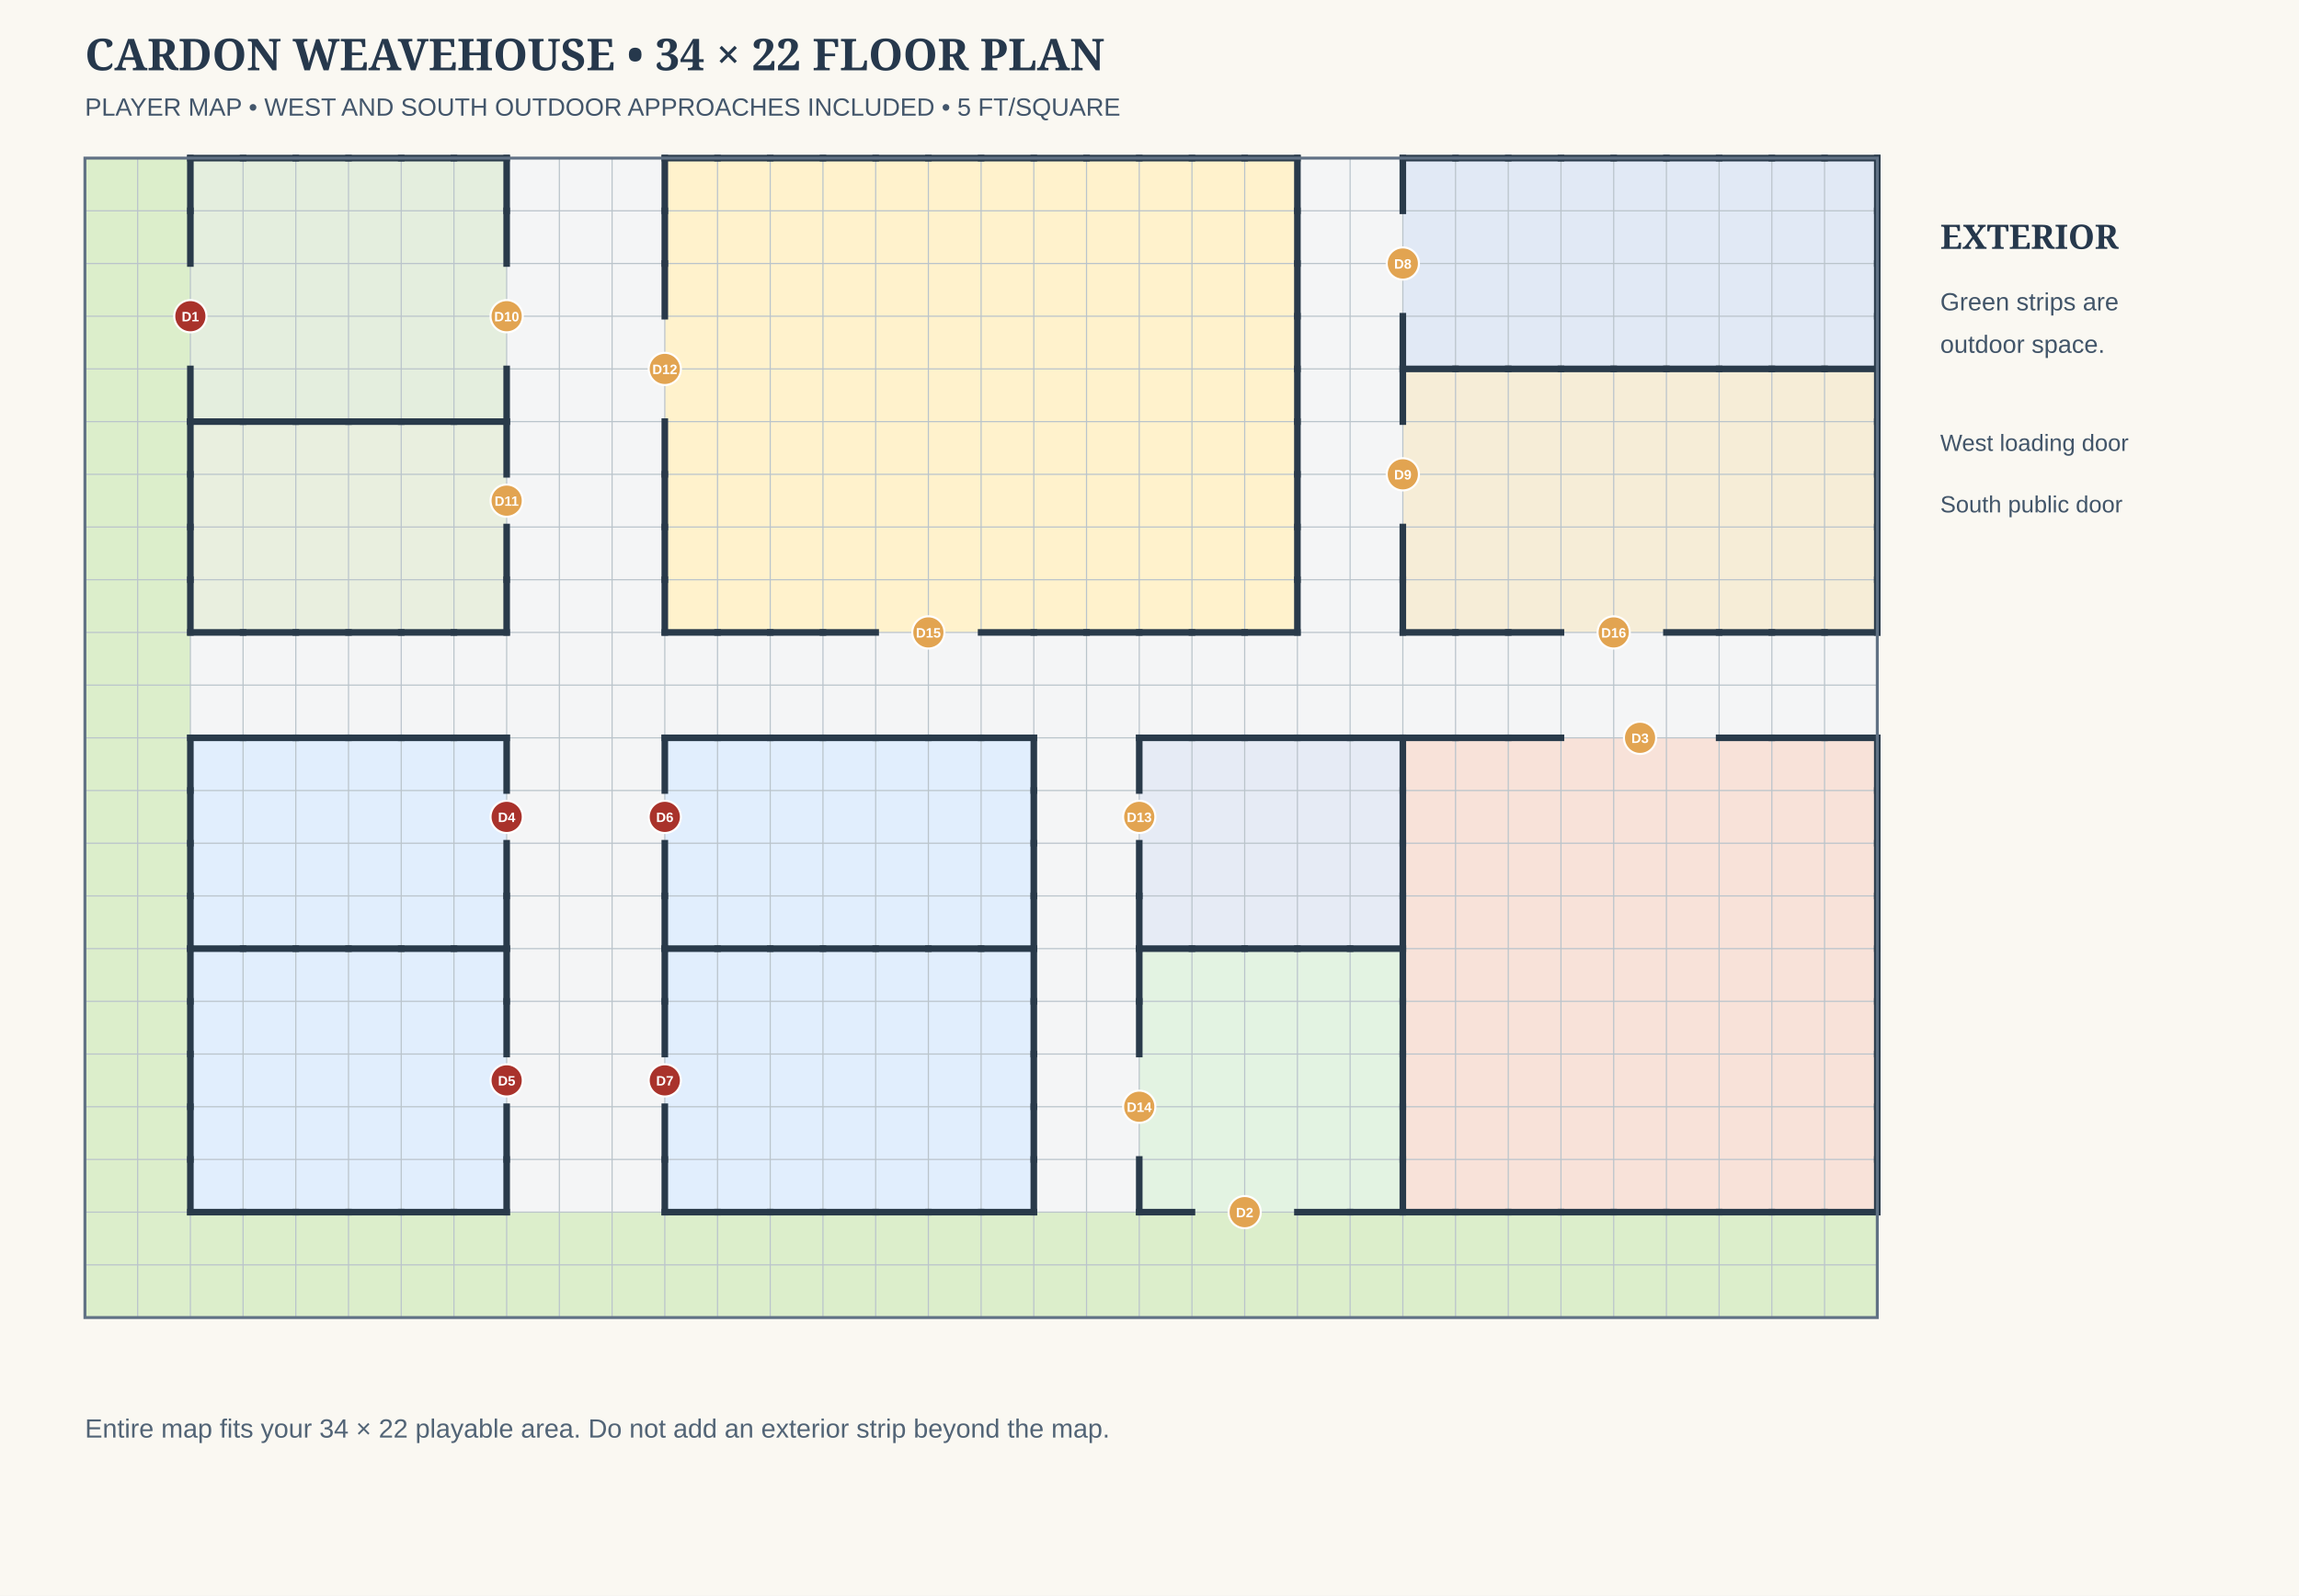
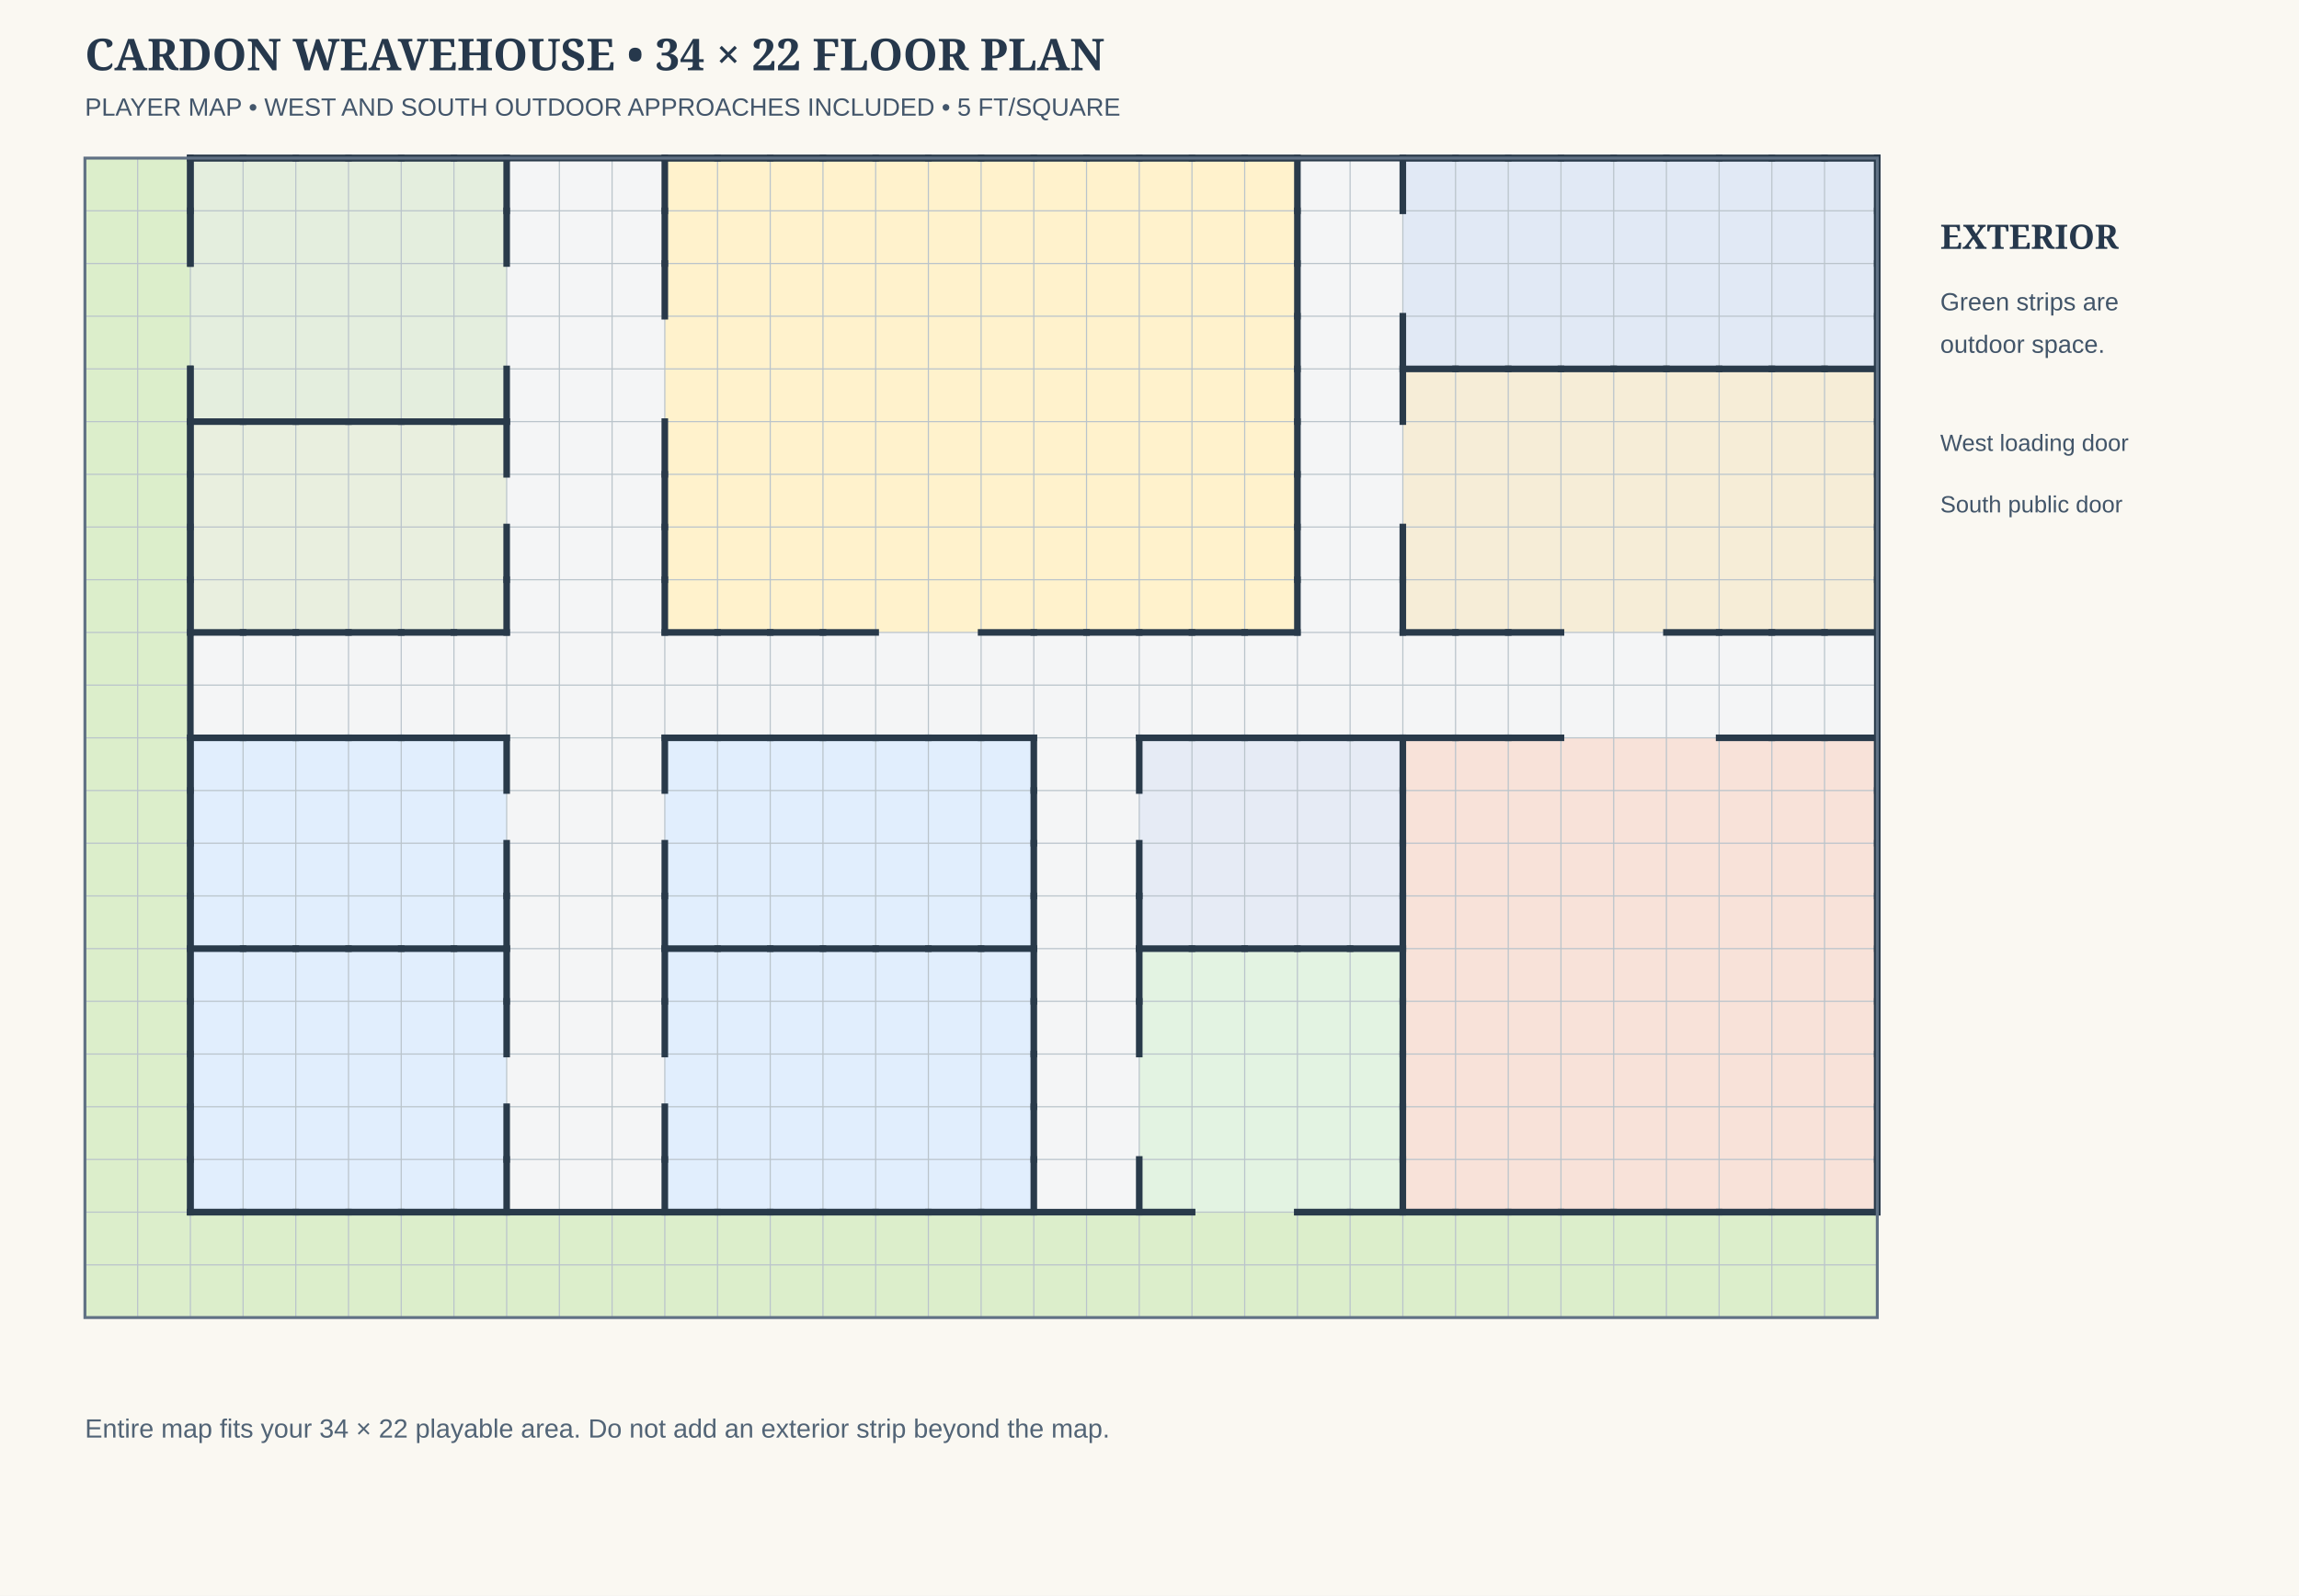
<svg xmlns="http://www.w3.org/2000/svg" width="1570" height="1090" viewBox="0 0 1570 1090" role="img" aria-label="Cardon Weavehouse player floor plan, 34 by 22 battle mat with two square outdoor strips at west and south, 32 by 20 building">
  <rect width="1570" height="1090" fill="#faf8f2" />
  <text x="58" y="48" font-family="Georgia" font-size="30" font-weight="bold" fill="#26384c">CARDON WEAVEHOUSE • 34 × 22 FLOOR PLAN</text>
  <text x="58" y="79" font-family="Arial" font-size="17" fill="#43566b">PLAYER MAP • WEST AND SOUTH OUTDOOR APPROACHES INCLUDED • 5 FT/SQUARE</text>
  <rect x="58" y="108" width="1224" height="792" fill="#f4f5f6" />
  <rect x="58" y="108" width="72" height="792" fill="#dceecb" />
  <rect x="58" y="828" width="1224" height="72" fill="#dceecb" />
  <rect x="130" y="108" width="216" height="180" fill="#e4eede" />
  <rect x="130" y="288" width="216" height="144" fill="#e9efdf" />
  <rect x="454" y="108" width="432" height="324" fill="#fff2cc" />
  <rect x="958" y="108" width="324" height="144" fill="#e1e9f5" />
  <rect x="958" y="252" width="324" height="180" fill="#f6edd7" />
  <rect x="130" y="504" width="216" height="144" fill="#e1eefd" />
  <rect x="130" y="648" width="216" height="180" fill="#e1eefd" />
  <rect x="454" y="504" width="252" height="144" fill="#e1eefd" />
  <rect x="454" y="648" width="252" height="180" fill="#e1eefd" />
  <rect x="778" y="504" width="180" height="144" fill="#e6ebf5" />
  <rect x="778" y="648" width="180" height="180" fill="#e3f3e2" />
  <rect x="958" y="504" width="324" height="324" fill="#f8e2d9" />
  <g stroke="#bac4cb" stroke-width="0.8">
    <line x1="58" y1="108" x2="58" y2="900" />
    <line x1="94" y1="108" x2="94" y2="900" />
    <line x1="130" y1="108" x2="130" y2="900" />
    <line x1="166" y1="108" x2="166" y2="900" />
    <line x1="202" y1="108" x2="202" y2="900" />
    <line x1="238" y1="108" x2="238" y2="900" />
    <line x1="274" y1="108" x2="274" y2="900" />
    <line x1="310" y1="108" x2="310" y2="900" />
    <line x1="346" y1="108" x2="346" y2="900" />
    <line x1="382" y1="108" x2="382" y2="900" />
    <line x1="418" y1="108" x2="418" y2="900" />
    <line x1="454" y1="108" x2="454" y2="900" />
    <line x1="490" y1="108" x2="490" y2="900" />
    <line x1="526" y1="108" x2="526" y2="900" />
    <line x1="562" y1="108" x2="562" y2="900" />
    <line x1="598" y1="108" x2="598" y2="900" />
    <line x1="634" y1="108" x2="634" y2="900" />
    <line x1="670" y1="108" x2="670" y2="900" />
    <line x1="706" y1="108" x2="706" y2="900" />
    <line x1="742" y1="108" x2="742" y2="900" />
    <line x1="778" y1="108" x2="778" y2="900" />
    <line x1="814" y1="108" x2="814" y2="900" />
    <line x1="850" y1="108" x2="850" y2="900" />
    <line x1="886" y1="108" x2="886" y2="900" />
    <line x1="922" y1="108" x2="922" y2="900" />
    <line x1="958" y1="108" x2="958" y2="900" />
    <line x1="994" y1="108" x2="994" y2="900" />
    <line x1="1030" y1="108" x2="1030" y2="900" />
    <line x1="1066" y1="108" x2="1066" y2="900" />
    <line x1="1102" y1="108" x2="1102" y2="900" />
    <line x1="1138" y1="108" x2="1138" y2="900" />
    <line x1="1174" y1="108" x2="1174" y2="900" />
    <line x1="1210" y1="108" x2="1210" y2="900" />
    <line x1="1246" y1="108" x2="1246" y2="900" />
    <line x1="1282" y1="108" x2="1282" y2="900" />
    <line x1="58" y1="108" x2="1282" y2="108" />
    <line x1="58" y1="144" x2="1282" y2="144" />
    <line x1="58" y1="180" x2="1282" y2="180" />
    <line x1="58" y1="216" x2="1282" y2="216" />
    <line x1="58" y1="252" x2="1282" y2="252" />
    <line x1="58" y1="288" x2="1282" y2="288" />
    <line x1="58" y1="324" x2="1282" y2="324" />
    <line x1="58" y1="360" x2="1282" y2="360" />
    <line x1="58" y1="396" x2="1282" y2="396" />
    <line x1="58" y1="432" x2="1282" y2="432" />
    <line x1="58" y1="468" x2="1282" y2="468" />
    <line x1="58" y1="504" x2="1282" y2="504" />
    <line x1="58" y1="540" x2="1282" y2="540" />
    <line x1="58" y1="576" x2="1282" y2="576" />
    <line x1="58" y1="612" x2="1282" y2="612" />
    <line x1="58" y1="648" x2="1282" y2="648" />
    <line x1="58" y1="684" x2="1282" y2="684" />
    <line x1="58" y1="720" x2="1282" y2="720" />
    <line x1="58" y1="756" x2="1282" y2="756" />
    <line x1="58" y1="792" x2="1282" y2="792" />
    <line x1="58" y1="828" x2="1282" y2="828" />
    <line x1="58" y1="864" x2="1282" y2="864" />
    <line x1="58" y1="900" x2="1282" y2="900" />
  </g>
  <g stroke="#293a4a" stroke-width="4.5" stroke-linecap="square">
    <line x1="130" y1="108" x2="130" y2="144" />
    <line x1="346" y1="108" x2="346" y2="144" />
    <line x1="454" y1="108" x2="454" y2="144" />
    <line x1="886" y1="108" x2="886" y2="144" />
    <line x1="958" y1="108" x2="958" y2="144" />
    <line x1="1282" y1="108" x2="1282" y2="144" />
    <line x1="130" y1="144" x2="130" y2="180" />
    <line x1="346" y1="144" x2="346" y2="180" />
    <line x1="454" y1="144" x2="454" y2="180" />
    <line x1="886" y1="144" x2="886" y2="180" />
    <line x1="1282" y1="144" x2="1282" y2="180" />
    <line x1="454" y1="180" x2="454" y2="216" />
    <line x1="886" y1="180" x2="886" y2="216" />
    <line x1="1282" y1="180" x2="1282" y2="216" />
    <line x1="886" y1="216" x2="886" y2="252" />
    <line x1="958" y1="216" x2="958" y2="252" />
    <line x1="1282" y1="216" x2="1282" y2="252" />
    <line x1="130" y1="252" x2="130" y2="288" />
    <line x1="346" y1="252" x2="346" y2="288" />
    <line x1="886" y1="252" x2="886" y2="288" />
    <line x1="958" y1="252" x2="958" y2="288" />
    <line x1="1282" y1="252" x2="1282" y2="288" />
    <line x1="130" y1="288" x2="130" y2="324" />
    <line x1="346" y1="288" x2="346" y2="324" />
    <line x1="454" y1="288" x2="454" y2="324" />
    <line x1="886" y1="288" x2="886" y2="324" />
    <line x1="1282" y1="288" x2="1282" y2="324" />
    <line x1="130" y1="324" x2="130" y2="360" />
    <line x1="454" y1="324" x2="454" y2="360" />
    <line x1="886" y1="324" x2="886" y2="360" />
    <line x1="1282" y1="324" x2="1282" y2="360" />
    <line x1="130" y1="360" x2="130" y2="396" />
    <line x1="346" y1="360" x2="346" y2="396" />
    <line x1="454" y1="360" x2="454" y2="396" />
    <line x1="886" y1="360" x2="886" y2="396" />
    <line x1="958" y1="360" x2="958" y2="396" />
    <line x1="1282" y1="360" x2="1282" y2="396" />
    <line x1="130" y1="396" x2="130" y2="432" />
    <line x1="346" y1="396" x2="346" y2="432" />
    <line x1="454" y1="396" x2="454" y2="432" />
    <line x1="886" y1="396" x2="886" y2="432" />
    <line x1="958" y1="396" x2="958" y2="432" />
    <line x1="1282" y1="396" x2="1282" y2="432" />
    <line x1="130" y1="504" x2="130" y2="540" />
    <line x1="346" y1="504" x2="346" y2="540" />
    <line x1="454" y1="504" x2="454" y2="540" />
    <line x1="706" y1="504" x2="706" y2="540" />
    <line x1="778" y1="504" x2="778" y2="540" />
    <line x1="958" y1="504" x2="958" y2="540" />
    <line x1="1282" y1="504" x2="1282" y2="540" />
    <line x1="130" y1="540" x2="130" y2="576" />
    <line x1="706" y1="540" x2="706" y2="576" />
    <line x1="958" y1="540" x2="958" y2="576" />
    <line x1="1282" y1="540" x2="1282" y2="576" />
    <line x1="130" y1="576" x2="130" y2="612" />
    <line x1="346" y1="576" x2="346" y2="612" />
    <line x1="454" y1="576" x2="454" y2="612" />
    <line x1="706" y1="576" x2="706" y2="612" />
    <line x1="778" y1="576" x2="778" y2="612" />
    <line x1="958" y1="576" x2="958" y2="612" />
    <line x1="1282" y1="576" x2="1282" y2="612" />
    <line x1="130" y1="612" x2="130" y2="648" />
    <line x1="346" y1="612" x2="346" y2="648" />
    <line x1="454" y1="612" x2="454" y2="648" />
    <line x1="706" y1="612" x2="706" y2="648" />
    <line x1="778" y1="612" x2="778" y2="648" />
    <line x1="958" y1="612" x2="958" y2="648" />
    <line x1="1282" y1="612" x2="1282" y2="648" />
    <line x1="130" y1="648" x2="130" y2="684" />
    <line x1="346" y1="648" x2="346" y2="684" />
    <line x1="454" y1="648" x2="454" y2="684" />
    <line x1="706" y1="648" x2="706" y2="684" />
    <line x1="778" y1="648" x2="778" y2="684" />
    <line x1="958" y1="648" x2="958" y2="684" />
    <line x1="1282" y1="648" x2="1282" y2="684" />
    <line x1="130" y1="684" x2="130" y2="720" />
    <line x1="346" y1="684" x2="346" y2="720" />
    <line x1="454" y1="684" x2="454" y2="720" />
    <line x1="706" y1="684" x2="706" y2="720" />
    <line x1="778" y1="684" x2="778" y2="720" />
    <line x1="958" y1="684" x2="958" y2="720" />
    <line x1="1282" y1="684" x2="1282" y2="720" />
    <line x1="130" y1="720" x2="130" y2="756" />
    <line x1="706" y1="720" x2="706" y2="756" />
    <line x1="958" y1="720" x2="958" y2="756" />
    <line x1="1282" y1="720" x2="1282" y2="756" />
    <line x1="130" y1="756" x2="130" y2="792" />
    <line x1="346" y1="756" x2="346" y2="792" />
    <line x1="454" y1="756" x2="454" y2="792" />
    <line x1="706" y1="756" x2="706" y2="792" />
    <line x1="958" y1="756" x2="958" y2="792" />
    <line x1="1282" y1="756" x2="1282" y2="792" />
    <line x1="130" y1="792" x2="130" y2="828" />
    <line x1="346" y1="792" x2="346" y2="828" />
    <line x1="454" y1="792" x2="454" y2="828" />
    <line x1="706" y1="792" x2="706" y2="828" />
    <line x1="778" y1="792" x2="778" y2="828" />
    <line x1="958" y1="792" x2="958" y2="828" />
    <line x1="1282" y1="792" x2="1282" y2="828" />
    <line x1="130" y1="108" x2="166" y2="108" />
    <line x1="166" y1="108" x2="202" y2="108" />
    <line x1="202" y1="108" x2="238" y2="108" />
    <line x1="238" y1="108" x2="274" y2="108" />
    <line x1="274" y1="108" x2="310" y2="108" />
    <line x1="310" y1="108" x2="346" y2="108" />
    <line x1="454" y1="108" x2="490" y2="108" />
    <line x1="490" y1="108" x2="526" y2="108" />
    <line x1="526" y1="108" x2="562" y2="108" />
    <line x1="562" y1="108" x2="598" y2="108" />
    <line x1="598" y1="108" x2="634" y2="108" />
    <line x1="634" y1="108" x2="670" y2="108" />
    <line x1="670" y1="108" x2="706" y2="108" />
    <line x1="706" y1="108" x2="742" y2="108" />
    <line x1="742" y1="108" x2="778" y2="108" />
    <line x1="778" y1="108" x2="814" y2="108" />
    <line x1="814" y1="108" x2="850" y2="108" />
    <line x1="850" y1="108" x2="886" y2="108" />
    <line x1="958" y1="108" x2="994" y2="108" />
    <line x1="994" y1="108" x2="1030" y2="108" />
    <line x1="1030" y1="108" x2="1066" y2="108" />
    <line x1="1066" y1="108" x2="1102" y2="108" />
    <line x1="1102" y1="108" x2="1138" y2="108" />
    <line x1="1138" y1="108" x2="1174" y2="108" />
    <line x1="1174" y1="108" x2="1210" y2="108" />
    <line x1="1210" y1="108" x2="1246" y2="108" />
    <line x1="1246" y1="108" x2="1282" y2="108" />
    <line x1="958" y1="252" x2="994" y2="252" />
    <line x1="994" y1="252" x2="1030" y2="252" />
    <line x1="1030" y1="252" x2="1066" y2="252" />
    <line x1="1066" y1="252" x2="1102" y2="252" />
    <line x1="1102" y1="252" x2="1138" y2="252" />
    <line x1="1138" y1="252" x2="1174" y2="252" />
    <line x1="1174" y1="252" x2="1210" y2="252" />
    <line x1="1210" y1="252" x2="1246" y2="252" />
    <line x1="1246" y1="252" x2="1282" y2="252" />
    <line x1="130" y1="288" x2="166" y2="288" />
    <line x1="166" y1="288" x2="202" y2="288" />
    <line x1="202" y1="288" x2="238" y2="288" />
    <line x1="238" y1="288" x2="274" y2="288" />
    <line x1="274" y1="288" x2="310" y2="288" />
    <line x1="310" y1="288" x2="346" y2="288" />
    <line x1="130" y1="432" x2="166" y2="432" />
    <line x1="166" y1="432" x2="202" y2="432" />
    <line x1="202" y1="432" x2="238" y2="432" />
    <line x1="238" y1="432" x2="274" y2="432" />
    <line x1="274" y1="432" x2="310" y2="432" />
    <line x1="310" y1="432" x2="346" y2="432" />
    <line x1="454" y1="432" x2="490" y2="432" />
    <line x1="490" y1="432" x2="526" y2="432" />
    <line x1="526" y1="432" x2="562" y2="432" />
    <line x1="562" y1="432" x2="598" y2="432" />
    <line x1="670" y1="432" x2="706" y2="432" />
    <line x1="706" y1="432" x2="742" y2="432" />
    <line x1="742" y1="432" x2="778" y2="432" />
    <line x1="778" y1="432" x2="814" y2="432" />
    <line x1="814" y1="432" x2="850" y2="432" />
    <line x1="850" y1="432" x2="886" y2="432" />
    <line x1="958" y1="432" x2="994" y2="432" />
    <line x1="994" y1="432" x2="1030" y2="432" />
    <line x1="1030" y1="432" x2="1066" y2="432" />
    <line x1="1138" y1="432" x2="1174" y2="432" />
    <line x1="1174" y1="432" x2="1210" y2="432" />
    <line x1="1210" y1="432" x2="1246" y2="432" />
    <line x1="1246" y1="432" x2="1282" y2="432" />
    <line x1="130" y1="504" x2="166" y2="504" />
    <line x1="166" y1="504" x2="202" y2="504" />
    <line x1="202" y1="504" x2="238" y2="504" />
    <line x1="238" y1="504" x2="274" y2="504" />
    <line x1="274" y1="504" x2="310" y2="504" />
    <line x1="310" y1="504" x2="346" y2="504" />
    <line x1="454" y1="504" x2="490" y2="504" />
    <line x1="490" y1="504" x2="526" y2="504" />
    <line x1="526" y1="504" x2="562" y2="504" />
    <line x1="562" y1="504" x2="598" y2="504" />
    <line x1="598" y1="504" x2="634" y2="504" />
    <line x1="634" y1="504" x2="670" y2="504" />
    <line x1="670" y1="504" x2="706" y2="504" />
    <line x1="778" y1="504" x2="814" y2="504" />
    <line x1="814" y1="504" x2="850" y2="504" />
    <line x1="850" y1="504" x2="886" y2="504" />
    <line x1="886" y1="504" x2="922" y2="504" />
    <line x1="922" y1="504" x2="958" y2="504" />
    <line x1="958" y1="504" x2="994" y2="504" />
    <line x1="994" y1="504" x2="1030" y2="504" />
    <line x1="1030" y1="504" x2="1066" y2="504" />
    <line x1="1174" y1="504" x2="1210" y2="504" />
    <line x1="1210" y1="504" x2="1246" y2="504" />
    <line x1="1246" y1="504" x2="1282" y2="504" />
    <line x1="130" y1="648" x2="166" y2="648" />
    <line x1="166" y1="648" x2="202" y2="648" />
    <line x1="202" y1="648" x2="238" y2="648" />
    <line x1="238" y1="648" x2="274" y2="648" />
    <line x1="274" y1="648" x2="310" y2="648" />
    <line x1="310" y1="648" x2="346" y2="648" />
    <line x1="454" y1="648" x2="490" y2="648" />
    <line x1="490" y1="648" x2="526" y2="648" />
    <line x1="526" y1="648" x2="562" y2="648" />
    <line x1="562" y1="648" x2="598" y2="648" />
    <line x1="598" y1="648" x2="634" y2="648" />
    <line x1="634" y1="648" x2="670" y2="648" />
    <line x1="670" y1="648" x2="706" y2="648" />
    <line x1="778" y1="648" x2="814" y2="648" />
    <line x1="814" y1="648" x2="850" y2="648" />
    <line x1="850" y1="648" x2="886" y2="648" />
    <line x1="886" y1="648" x2="922" y2="648" />
    <line x1="922" y1="648" x2="958" y2="648" />
    <line x1="130" y1="828" x2="166" y2="828" />
    <line x1="166" y1="828" x2="202" y2="828" />
    <line x1="202" y1="828" x2="238" y2="828" />
    <line x1="238" y1="828" x2="274" y2="828" />
    <line x1="274" y1="828" x2="310" y2="828" />
    <line x1="310" y1="828" x2="346" y2="828" />
    <line x1="454" y1="828" x2="490" y2="828" />
    <line x1="490" y1="828" x2="526" y2="828" />
    <line x1="526" y1="828" x2="562" y2="828" />
    <line x1="562" y1="828" x2="598" y2="828" />
    <line x1="598" y1="828" x2="634" y2="828" />
    <line x1="634" y1="828" x2="670" y2="828" />
    <line x1="670" y1="828" x2="706" y2="828" />
    <line x1="778" y1="828" x2="814" y2="828" />
    <line x1="886" y1="828" x2="922" y2="828" />
    <line x1="922" y1="828" x2="958" y2="828" />
    <line x1="958" y1="828" x2="994" y2="828" />
    <line x1="994" y1="828" x2="1030" y2="828" />
    <line x1="1030" y1="828" x2="1066" y2="828" />
    <line x1="1066" y1="828" x2="1102" y2="828" />
    <line x1="1102" y1="828" x2="1138" y2="828" />
    <line x1="1138" y1="828" x2="1174" y2="828" />
    <line x1="1174" y1="828" x2="1210" y2="828" />
    <line x1="1210" y1="828" x2="1246" y2="828" />
    <line x1="1246" y1="828" x2="1282" y2="828" />
+     <line x1="130" y1="108" x2="1282" y2="108" />
+     <line x1="1282" y1="108" x2="1282" y2="828" />
+     <line x1="130" y1="828" x2="814" y2="828" />
+     <line x1="886" y1="828" x2="1282" y2="828" />
+     <line x1="130" y1="108" x2="130" y2="180" />
+     <line x1="130" y1="252" x2="130" y2="828" />
  </g>
  <rect x="58" y="108" width="1224" height="792" fill="none" stroke="#607184" stroke-width="2" />
-   <g>
-     <g>
-       <circle cx="130" cy="216" r="11" fill="#a9322b" stroke="#fff" stroke-width="1.4" />
-       <text x="130" y="219.5" font-family="Arial" font-size="9.3" font-weight="bold" text-anchor="middle" fill="white">D1</text>
-     </g>
-     <g>
-       <circle cx="850" cy="828" r="11" fill="#e2a451" stroke="#fff" stroke-width="1.4" />
-       <text x="850" y="831.5" font-family="Arial" font-size="9.3" font-weight="bold" text-anchor="middle" fill="white">D2</text>
-     </g>
-     <g>
-       <circle cx="1120" cy="504" r="11" fill="#e2a451" stroke="#fff" stroke-width="1.4" />
-       <text x="1120" y="507.5" font-family="Arial" font-size="9.3" font-weight="bold" text-anchor="middle" fill="white">D3</text>
-     </g>
-     <g>
-       <circle cx="346" cy="558" r="11" fill="#a9322b" stroke="#fff" stroke-width="1.4" />
-       <text x="346" y="561.5" font-family="Arial" font-size="9.3" font-weight="bold" text-anchor="middle" fill="white">D4</text>
-     </g>
-     <g>
-       <circle cx="346" cy="738" r="11" fill="#a9322b" stroke="#fff" stroke-width="1.4" />
-       <text x="346" y="741.5" font-family="Arial" font-size="9.3" font-weight="bold" text-anchor="middle" fill="white">D5</text>
-     </g>
-     <g>
-       <circle cx="454" cy="558" r="11" fill="#a9322b" stroke="#fff" stroke-width="1.4" />
-       <text x="454" y="561.5" font-family="Arial" font-size="9.3" font-weight="bold" text-anchor="middle" fill="white">D6</text>
-     </g>
-     <g>
-       <circle cx="454" cy="738" r="11" fill="#a9322b" stroke="#fff" stroke-width="1.4" />
-       <text x="454" y="741.5" font-family="Arial" font-size="9.3" font-weight="bold" text-anchor="middle" fill="white">D7</text>
-     </g>
-     <g>
-       <circle cx="958" cy="180" r="11" fill="#e2a451" stroke="#fff" stroke-width="1.4" />
-       <text x="958" y="183.5" font-family="Arial" font-size="9.3" font-weight="bold" text-anchor="middle" fill="white">D8</text>
-     </g>
-     <g>
-       <circle cx="958" cy="324" r="11" fill="#e2a451" stroke="#fff" stroke-width="1.4" />
-       <text x="958" y="327.5" font-family="Arial" font-size="9.3" font-weight="bold" text-anchor="middle" fill="white">D9</text>
-     </g>
-     <g>
-       <circle cx="346" cy="216" r="11" fill="#e2a451" stroke="#fff" stroke-width="1.4" />
-       <text x="346" y="219.5" font-family="Arial" font-size="9.3" font-weight="bold" text-anchor="middle" fill="white">D10</text>
-     </g>
-     <g>
-       <circle cx="346" cy="342" r="11" fill="#e2a451" stroke="#fff" stroke-width="1.4" />
-       <text x="346" y="345.5" font-family="Arial" font-size="9.3" font-weight="bold" text-anchor="middle" fill="white">D11</text>
-     </g>
-     <g>
-       <circle cx="454" cy="252" r="11" fill="#e2a451" stroke="#fff" stroke-width="1.4" />
-       <text x="454" y="255.5" font-family="Arial" font-size="9.3" font-weight="bold" text-anchor="middle" fill="white">D12</text>
-     </g>
-     <g>
-       <circle cx="778" cy="558" r="11" fill="#e2a451" stroke="#fff" stroke-width="1.4" />
-       <text x="778" y="561.5" font-family="Arial" font-size="9.3" font-weight="bold" text-anchor="middle" fill="white">D13</text>
-     </g>
-     <g>
-       <circle cx="778" cy="756" r="11" fill="#e2a451" stroke="#fff" stroke-width="1.4" />
-       <text x="778" y="759.5" font-family="Arial" font-size="9.3" font-weight="bold" text-anchor="middle" fill="white">D14</text>
-     </g>
-     <g>
-       <circle cx="634" cy="432" r="11" fill="#e2a451" stroke="#fff" stroke-width="1.4" />
-       <text x="634" y="435.5" font-family="Arial" font-size="9.3" font-weight="bold" text-anchor="middle" fill="white">D15</text>
-     </g>
-     <g>
-       <circle cx="1102" cy="432" r="11" fill="#e2a451" stroke="#fff" stroke-width="1.4" />
-       <text x="1102" y="435.5" font-family="Arial" font-size="9.3" font-weight="bold" text-anchor="middle" fill="white">D16</text>
-     </g>
-   </g>
+   <g />
  <text x="1325" y="170" font-family="Georgia" font-size="23" font-weight="bold" fill="#26384c">EXTERIOR</text>
  <text x="1325" y="212" font-family="Arial" font-size="17" fill="#425569">Green strips are</text>
  <text x="1325" y="241" font-family="Arial" font-size="17" fill="#425569">outdoor space.</text>
  <text x="1325" y="308" font-family="Arial" font-size="16" fill="#425569">West loading door</text>
  <text x="1325" y="350" font-family="Arial" font-size="16" fill="#425569">South public door</text>
  <text x="58" y="982" font-family="Arial" font-size="18" fill="#526476">Entire map fits your 34 × 22 playable area. Do not add an exterior strip beyond the map.</text>
</svg>
